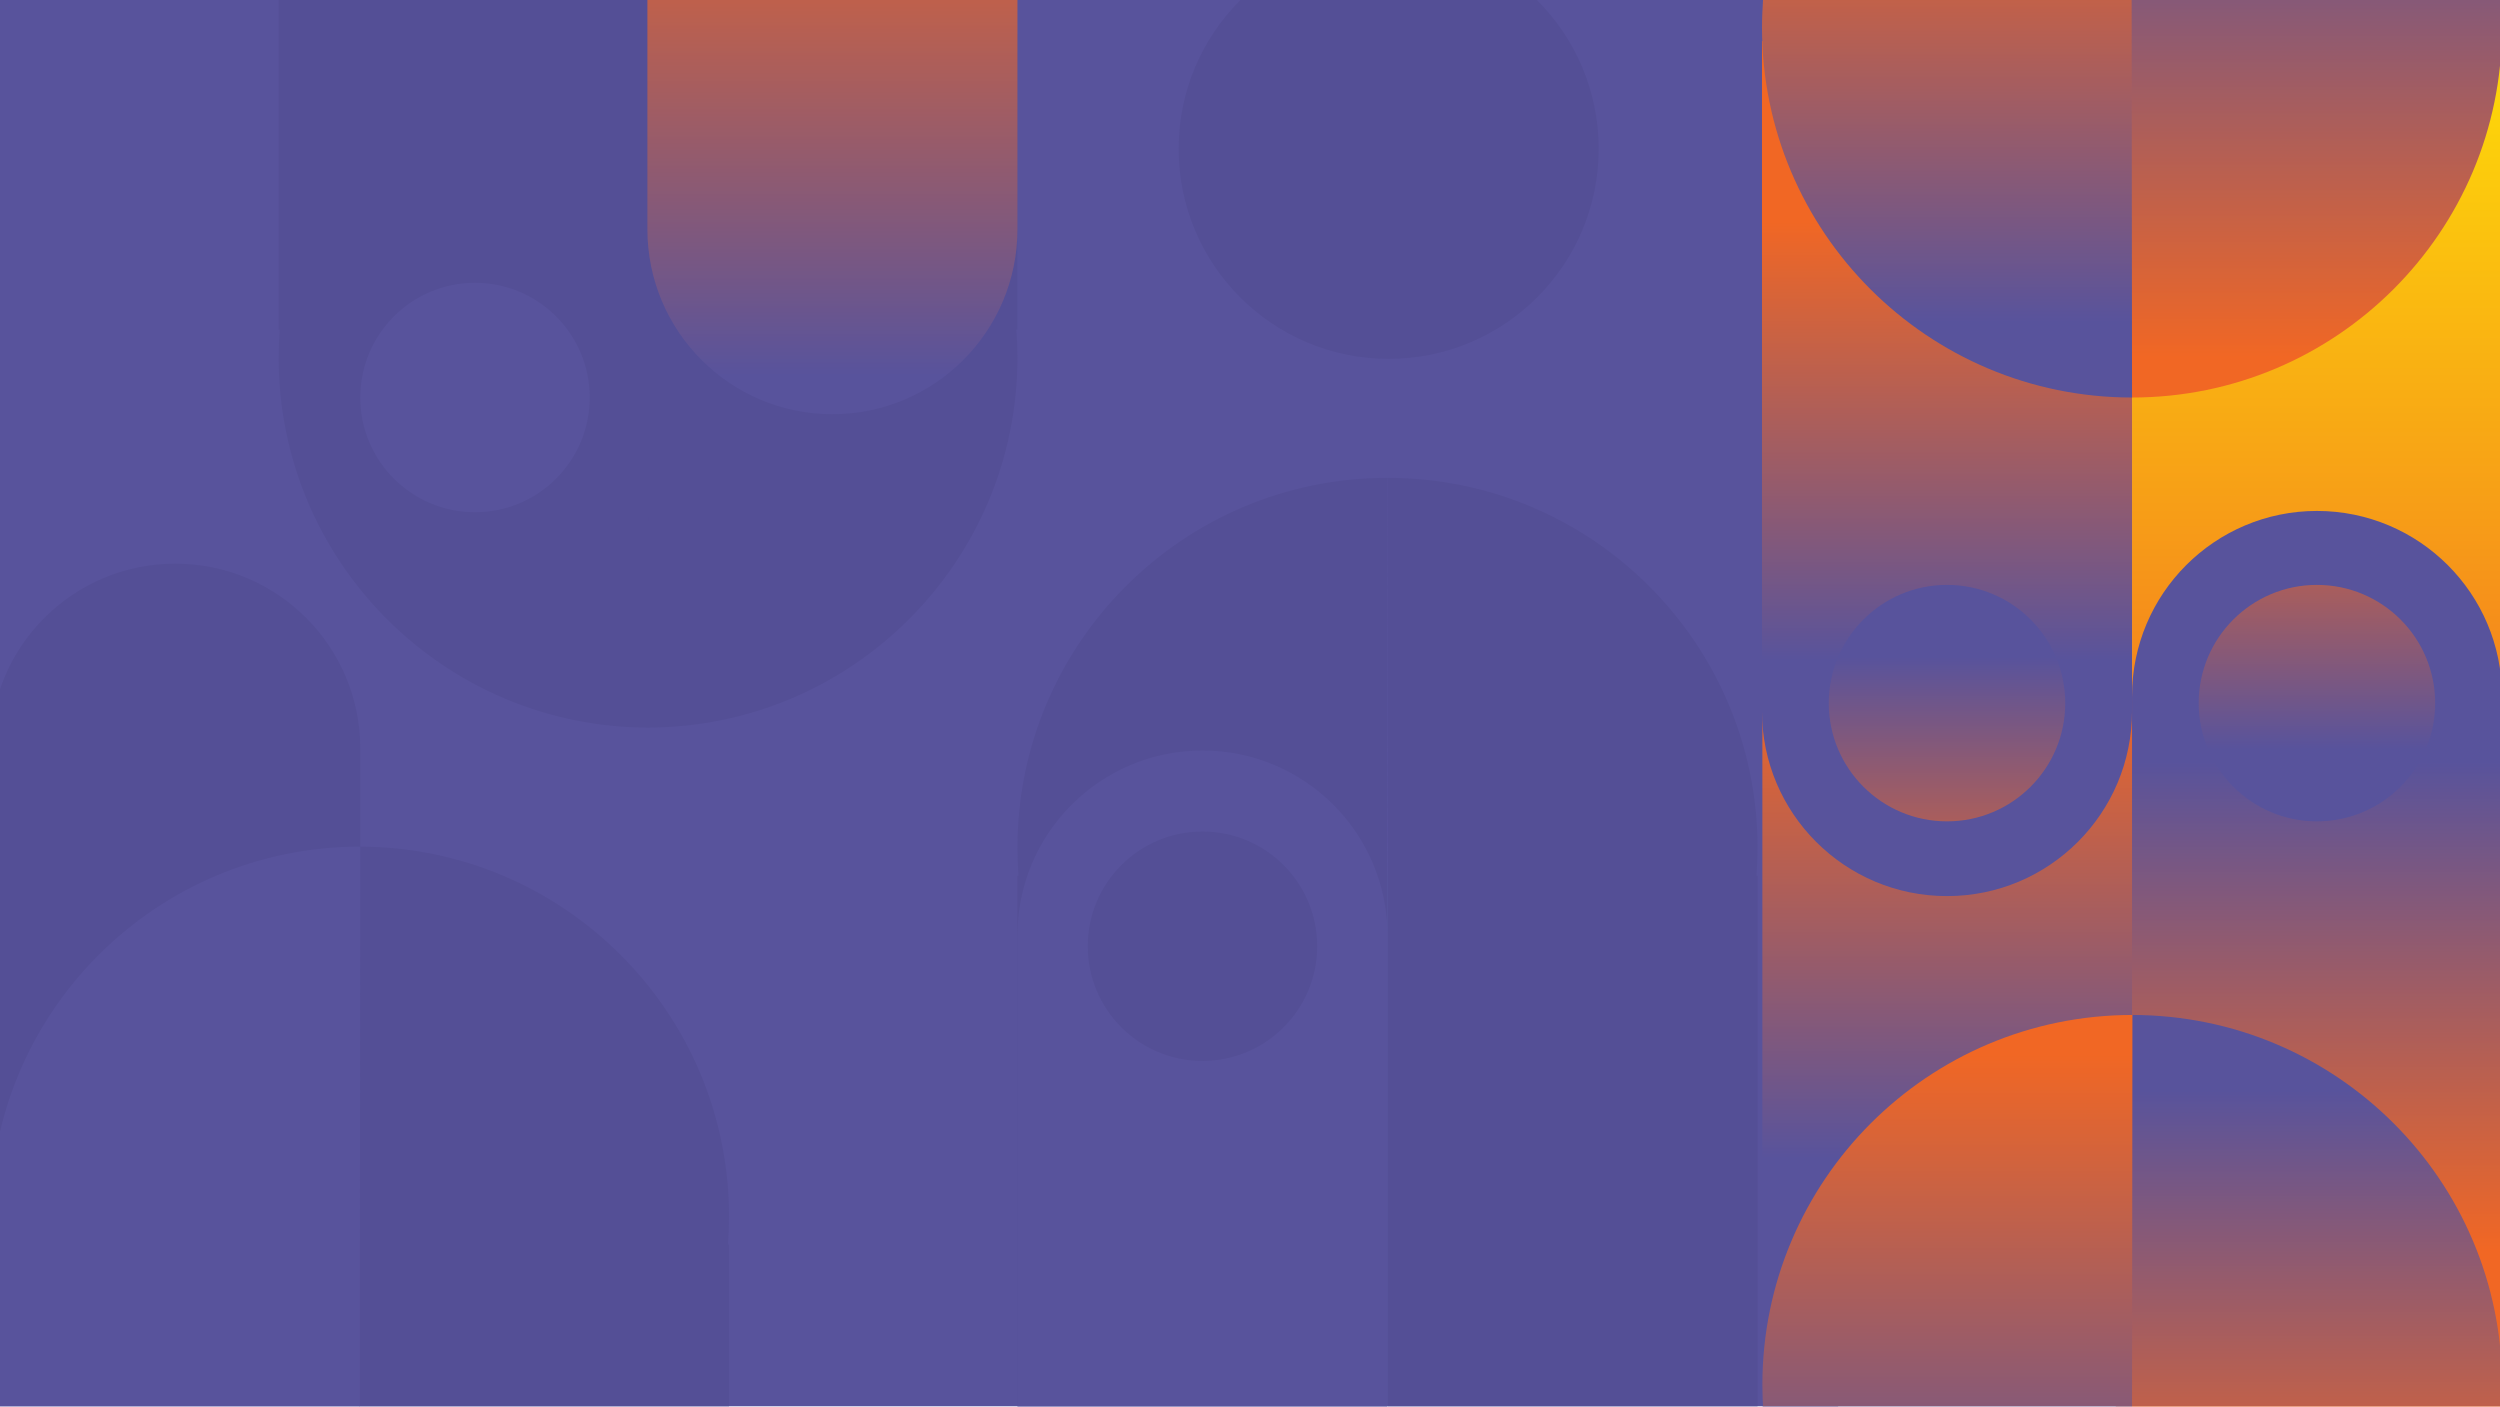
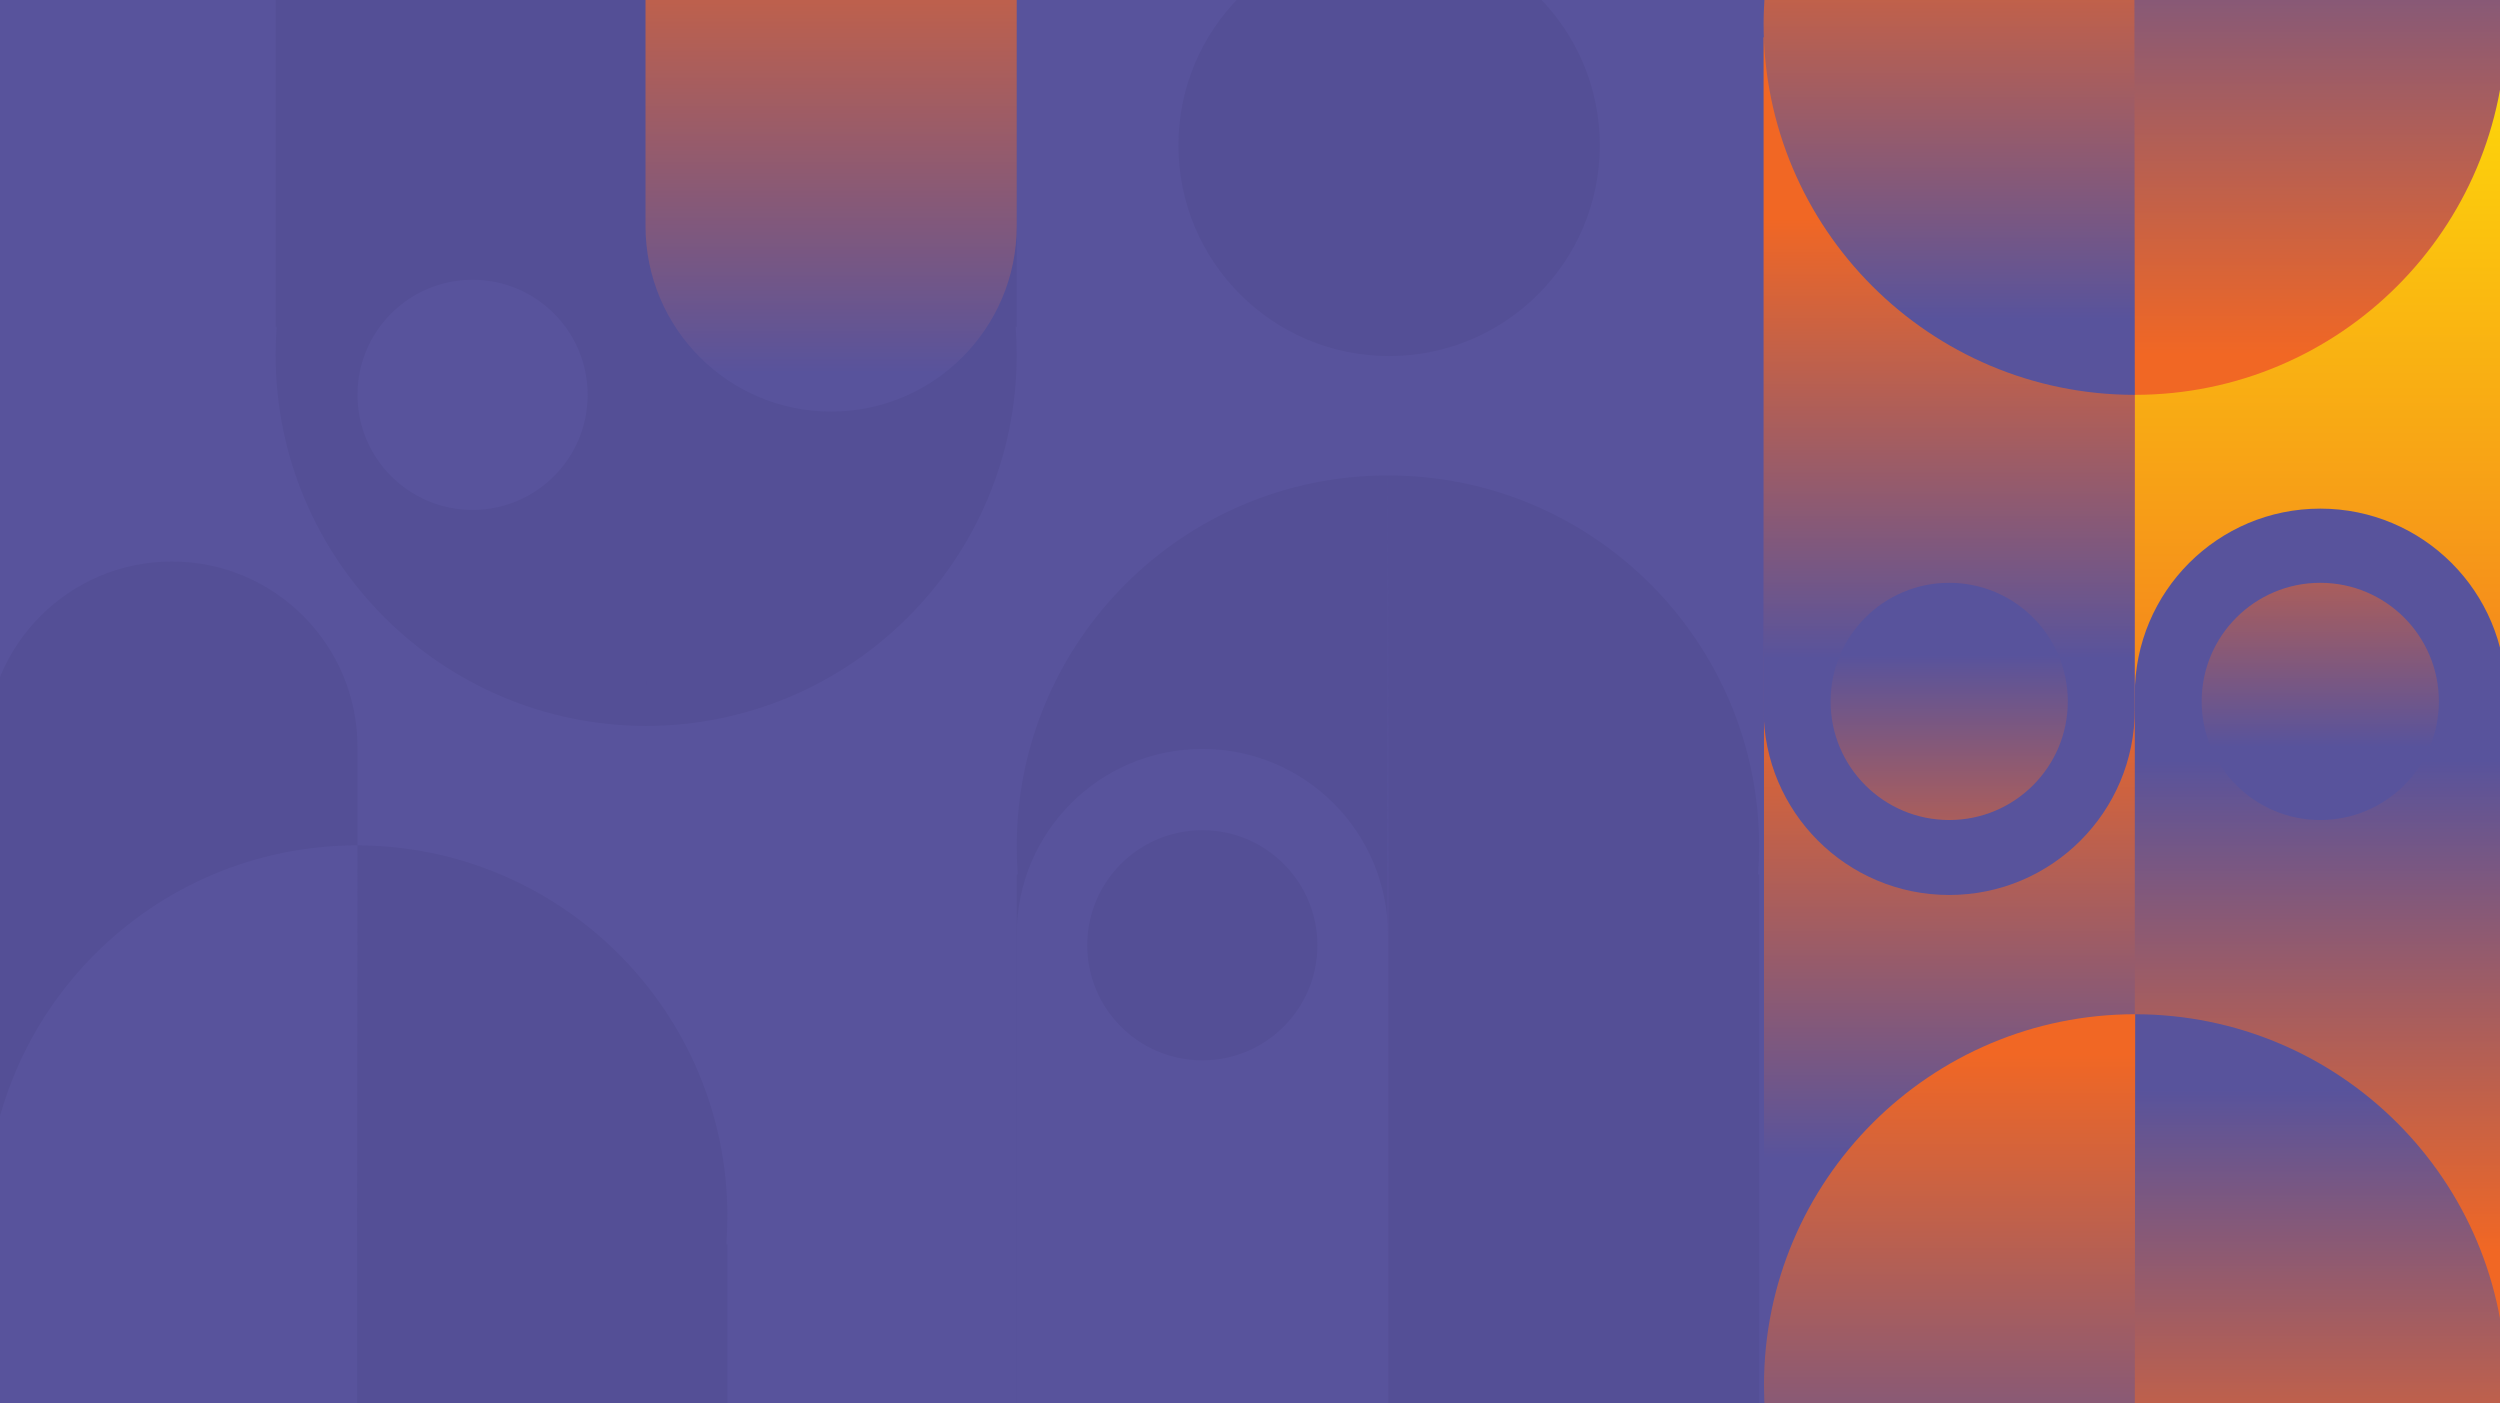
- <svg xmlns="http://www.w3.org/2000/svg" xmlns:xlink="http://www.w3.org/1999/xlink" version="1.1" id="Layer_1" x="0px" y="0px" viewBox="0 0 1920 1080" style="enable-background:new 0 0 1920 1080;" xml:space="preserve">
+ <svg xmlns="http://www.w3.org/2000/svg" xmlns:xlink="http://www.w3.org/1999/xlink" version="1.1" id="Layer_1" x="0px" y="0px" viewBox="0 0 1914 1074" style="enable-background:new 0 0 1914 1074;" xml:space="preserve">
  <style type="text/css">
	.st0{clip-path:url(#SVGID_2_);}
	.st1{fill:url(#SVGID_3_);}
	.st2{fill:url(#SVGID_4_);}
	.st3{fill:#58539C;}
	.st4{fill:url(#SVGID_5_);}
	.st5{fill:url(#SVGID_6_);}
	.st6{fill:url(#SVGID_7_);}
	.st7{fill:url(#SVGID_8_);}
	.st8{fill:url(#SVGID_9_);}
	.st9{fill:url(#SVGID_10_);}
	.st10{fill:#544F96;}
	.st11{fill:url(#SVGID_11_);}
	.st12{fill:url(#SVGID_12_);}
	.st13{fill:url(#SVGID_13_);}
</style>
  <g>
-     <defs>
-       <rect id="SVGID_1_" width="1920" height="1080" />
-     </defs>
-     <clipPath id="SVGID_2_">
-       <use xlink:href="#SVGID_1_" style="overflow:visible;" />
-     </clipPath>
-     <g class="st0">
-       <linearGradient id="SVGID_3_" gradientUnits="userSpaceOnUse" x1="1779.45" y1="77.114" x2="1779.45" y2="707.726">
-         <stop offset="0" style="stop-color:#FDD40A" />
-         <stop offset="1" style="stop-color:#F16724" />
-       </linearGradient>
-       <rect x="1637.4" y="1" class="st1" width="284.1" height="1080.4" />
-       <linearGradient id="SVGID_4_" gradientUnits="userSpaceOnUse" x1="1776.45" y1="585.091" x2="1776.45" y2="960.521">
-         <stop offset="0" style="stop-color:#58539C" />
-         <stop offset="1" style="stop-color:#F16724" />
-       </linearGradient>
-       <path class="st2" d="M1779.4,392.4L1779.4,392.4c78.5,0,142.1,63.6,142.1,142V1085h-284.1l-6-386.5l6-164    C1637.4,456,1701,392.4,1779.4,392.4z" />
-       <rect x="-7.5" y="-0.2" class="st3" width="1419.2" height="1081.6" />
-       <linearGradient id="SVGID_5_" gradientUnits="userSpaceOnUse" x1="1495.45" y1="890.025" x2="1495.45" y2="522.657">
-         <stop offset="0" style="stop-color:#58539C" />
-         <stop offset="1" style="stop-color:#F16724" />
-       </linearGradient>
-       <rect x="1353.5" y="164.8" class="st4" width="283.9" height="916.6" />
-       <linearGradient id="SVGID_6_" gradientUnits="userSpaceOnUse" x1="1495.3" y1="507.38" x2="1495.3" y2="170.464">
-         <stop offset="0" style="stop-color:#58539C" />
-         <stop offset="1" style="stop-color:#F16724" />
-       </linearGradient>
-       <path class="st5" d="M1353.2,31.6l284.2,1.2v513.3c0,78.5-63.6,142.1-142.1,142.1l0,0c-78.5,0-142.1-63.6-142.1-142.1V31.6z" />
-       <linearGradient id="SVGID_7_" gradientUnits="userSpaceOnUse" x1="1773.15" y1="837.459" x2="1773.15" y2="1196.076">
-         <stop offset="0" style="stop-color:#58539C" />
-         <stop offset="1" style="stop-color:#F16724" />
-       </linearGradient>
-       <path class="st6" d="M1624.7,1085h296.1c0.4-7.1,0.8-14.2,0.8-21.4c0-156.8-127.2-284.1-284.2-284.1" />
-       <linearGradient id="SVGID_8_" gradientUnits="userSpaceOnUse" x1="1525.2" y1="359.746" x2="1525.2" y2="-36.048" gradientTransform="matrix(-1 0 0 -1 3300.75 238.8171)">
-         <stop offset="0" style="stop-color:#58539C" />
-         <stop offset="1" style="stop-color:#F16724" />
-       </linearGradient>
-       <path class="st7" d="M1637.3,305.3c157,0,284.2-127.3,284.2-284.1c0-7.2-0.3-14.3-0.8-21.4h-291.1" />
-       <linearGradient id="SVGID_9_" gradientUnits="userSpaceOnUse" x1="1779.4" y1="433.439" x2="1779.4" y2="669.625" gradientTransform="matrix(1 0 0 -1 0 1008.718)">
-         <stop offset="0" style="stop-color:#58539C" />
-         <stop offset="1" style="stop-color:#F16724" />
-       </linearGradient>
-       <circle class="st8" cx="1779.4" cy="540" r="90.8" />
-       <linearGradient id="SVGID_10_" gradientUnits="userSpaceOnUse" x1="1495.3" y1="504.72" x2="1495.3" y2="740.907">
-         <stop offset="0" style="stop-color:#58539C" />
-         <stop offset="1" style="stop-color:#F16724" />
-       </linearGradient>
-       <circle class="st9" cx="1495.3" cy="540" r="90.8" />
-       <path class="st10" d="M781.4,651.1c0,7.2,0.3,14.3,0.8,21.4h-0.8v420.6h283.9V672.5l0.3-305.5C908.6,367,781.4,494.3,781.4,651.1z    " />
-       <path class="st10" d="M1349.8,651.1c0,7.2-0.3,14.3-0.8,21.4h0.8v420.6h-283.9V672.5l-0.3-305.5    C1222.7,367,1349.8,494.3,1349.8,651.1z" />
-       <path class="st10" d="M497.2,558.8l0.3-305.5V26.2h283.9v227h-0.8c0.5,7.1,0.8,14.2,0.8,21.4C781.4,431.5,654.2,558.7,497.2,558.8    z" />
-       <path class="st10" d="M498.1,558.8l-0.3-305.5V-16H214v269.2h0.8c-0.5,7.1-0.8,14.2-0.8,21.4C214,431.5,341.1,558.7,498.1,558.8z" />
-       <circle class="st10" cx="1066.5" cy="114.3" r="161.3" />
-       <path class="st3" d="M781.4,718.5c0-78.5,63.6-142.1,142.1-142.1l0,0c78.5,0,142.1,63.6,142.1,142.1v373.4l-284.2,1.2L781.4,718.5    L781.4,718.5z" />
-       <path class="st10" d="M559.9,934.3c0,7.2-0.3,14.3-0.8,21.4h0.8v137.4H276V955.7l-0.3-305.5C432.7,650.2,559.9,777.4,559.9,934.3z    " />
-       <path class="st10" d="M-7.5,575c0-78.5,63.6-142.1,142.1-142.1l0,0c78.5,0,142.1,63.6,142.1,142.1v407.6l-284.2,1.3V575z" />
-       <path class="st3" d="M-7.5,934.3c0,7.2,0.3,14.3,0.8,21.4h-0.8v137.4h283.9V955.7l0.3-305.5C119.7,650.2-7.5,777.4-7.5,934.3z" />
-       <circle class="st10" cx="923.5" cy="726.7" r="88.1" />
-       <circle class="st3" cx="364.8" cy="305.3" r="88.1" />
-       <linearGradient id="SVGID_11_" gradientUnits="userSpaceOnUse" x1="1495.6" y1="1205.749" x2="1495.6" y2="809.956">
-         <stop offset="0" style="stop-color:#58539C" />
-         <stop offset="1" style="stop-color:#F16724" />
-       </linearGradient>
-       <path class="st11" d="M1637.7,779.5c-157,0-284.2,127.3-284.2,284.1c0,7.2,0.3,14.3,0.8,21.4h283.1" />
-       <linearGradient id="SVGID_12_" gradientUnits="userSpaceOnUse" x1="1805.45" y1="-95.721" x2="1805.45" y2="262.895" gradientTransform="matrix(-1 0 0 -1 3300.75 151.6406)">
-         <stop offset="0" style="stop-color:#58539C" />
-         <stop offset="1" style="stop-color:#F16724" />
-       </linearGradient>
-       <path class="st12" d="M1637.1-0.2H1354c-0.4,7.1-0.8,14.2-0.8,21.4c0,156.8,127.2,284.1,284.2,284.1" />
-       <linearGradient id="SVGID_13_" gradientUnits="userSpaceOnUse" x1="639.3" y1="791.345" x2="639.3" y2="1222.112" gradientTransform="matrix(1 0 0 -1 0 1080)">
-         <stop offset="0" style="stop-color:#58539C" />
-         <stop offset="1" style="stop-color:#F16724" />
-       </linearGradient>
-       <path class="st13" d="M497.2-67.2L781.4-66v242c0,78.5-63.6,142.1-142.1,142.1l0,0c-78.5,0-142.1-63.6-142.1-142.1L497.2-67.2    L497.2-67.2z" />
+     <g>
+       <defs>
+         <rect id="SVGID_1_" x="-3" y="-3" width="1920" height="1080" />
+       </defs>
+       <clipPath id="SVGID_2_">
+         <use xlink:href="#SVGID_1_" style="overflow:visible;" />
+       </clipPath>
+       <g class="st0">
+         <linearGradient id="SVGID_3_" gradientUnits="userSpaceOnUse" x1="1776.45" y1="999.886" x2="1776.45" y2="369.274" gradientTransform="matrix(1 0 0 -1 0 1074)">
+           <stop offset="0" style="stop-color:#FDD40A" />
+           <stop offset="1" style="stop-color:#F16724" />
+         </linearGradient>
+         <rect x="1634.4" y="-2" class="st1" width="284.1" height="1080.4" />
+         <linearGradient id="SVGID_4_" gradientUnits="userSpaceOnUse" x1="1773.45" y1="491.909" x2="1773.45" y2="116.479" gradientTransform="matrix(1 0 0 -1 0 1074)">
+           <stop offset="0" style="stop-color:#58539C" />
+           <stop offset="1" style="stop-color:#F16724" />
+         </linearGradient>
+         <path class="st2" d="M1776.4,389.4L1776.4,389.4c78.5,0,142.1,63.6,142.1,142V1082h-284.1l-6-386.5l6-164     C1634.4,453,1698,389.4,1776.4,389.4z" />
+         <rect x="-10.5" y="-3.2" class="st3" width="1419.2" height="1081.6" />
+         <linearGradient id="SVGID_5_" gradientUnits="userSpaceOnUse" x1="1492.45" y1="186.975" x2="1492.45" y2="554.343" gradientTransform="matrix(1 0 0 -1 0 1074)">
+           <stop offset="0" style="stop-color:#58539C" />
+           <stop offset="1" style="stop-color:#F16724" />
+         </linearGradient>
+         <rect x="1350.5" y="161.8" class="st4" width="283.9" height="916.6" />
+         <linearGradient id="SVGID_6_" gradientUnits="userSpaceOnUse" x1="1492.3" y1="569.62" x2="1492.3" y2="906.536" gradientTransform="matrix(1 0 0 -1 0 1074)">
+           <stop offset="0" style="stop-color:#58539C" />
+           <stop offset="1" style="stop-color:#F16724" />
+         </linearGradient>
+         <path class="st5" d="M1350.2,28.6l284.2,1.2v513.3c0,78.5-63.6,142.1-142.1,142.1l0,0c-78.5,0-142.1-63.6-142.1-142.1V28.6z" />
+         <linearGradient id="SVGID_7_" gradientUnits="userSpaceOnUse" x1="1770.15" y1="239.541" x2="1770.15" y2="-119.076" gradientTransform="matrix(1 0 0 -1 0 1074)">
+           <stop offset="0" style="stop-color:#58539C" />
+           <stop offset="1" style="stop-color:#F16724" />
+         </linearGradient>
+         <path class="st6" d="M1621.7,1082h296.1c0.4-7.1,0.8-14.2,0.8-21.4c0-156.8-127.2-284.1-284.2-284.1" />
+         <linearGradient id="SVGID_8_" gradientUnits="userSpaceOnUse" x1="3392.2" y1="-312.746" x2="3392.2" y2="83.048" gradientTransform="matrix(-1 0 0 1 5164.75 188.8171)">
+           <stop offset="0" style="stop-color:#58539C" />
+           <stop offset="1" style="stop-color:#F16724" />
+         </linearGradient>
+         <path class="st7" d="M1634.3,302.3c157,0,284.2-127.3,284.2-284.1c0-7.2-0.3-14.3-0.8-21.4h-291.1" />
+         <linearGradient id="SVGID_9_" gradientUnits="userSpaceOnUse" x1="1776.4" y1="-386.439" x2="1776.4" y2="-622.625" gradientTransform="matrix(1 0 0 1 0 958.7183)">
+           <stop offset="0" style="stop-color:#58539C" />
+           <stop offset="1" style="stop-color:#F16724" />
+         </linearGradient>
+         <circle class="st8" cx="1776.4" cy="537" r="90.8" />
+         <linearGradient id="SVGID_10_" gradientUnits="userSpaceOnUse" x1="1492.3" y1="572.28" x2="1492.3" y2="336.093" gradientTransform="matrix(1 0 0 -1 0 1074)">
+           <stop offset="0" style="stop-color:#58539C" />
+           <stop offset="1" style="stop-color:#F16724" />
+         </linearGradient>
+         <circle class="st9" cx="1492.3" cy="537" r="90.8" />
+         <path class="st10" d="M778.4,648.1c0,7.2,0.3,14.3,0.8,21.4h-0.8v420.6h283.9V669.5l0.3-305.5C905.6,364,778.4,491.3,778.4,648.1     z" />
+         <path class="st10" d="M1346.8,648.1c0,7.2-0.3,14.3-0.8,21.4h0.8v420.6h-283.9V669.5l-0.3-305.5     C1219.7,364,1346.8,491.3,1346.8,648.1z" />
+         <path class="st10" d="M494.2,555.8l0.3-305.5V23.2h283.9v227h-0.8c0.5,7.1,0.8,14.2,0.8,21.4     C778.4,428.5,651.2,555.7,494.2,555.8z" />
+         <path class="st10" d="M495.1,555.8l-0.3-305.5V-19H211v269.2h0.8c-0.5,7.1-0.8,14.2-0.8,21.4C211,428.5,338.1,555.7,495.1,555.8z     " />
+         <circle class="st10" cx="1063.5" cy="111.3" r="161.3" />
+         <path class="st3" d="M778.4,715.5c0-78.5,63.6-142.1,142.1-142.1l0,0c78.5,0,142.1,63.6,142.1,142.1v373.4l-284.2,1.2     L778.4,715.5L778.4,715.5z" />
+         <path class="st10" d="M556.9,931.3c0,7.2-0.3,14.3-0.8,21.4h0.8v137.4H273V952.7l-0.3-305.5C429.7,647.2,556.9,774.4,556.9,931.3     z" />
+         <path class="st10" d="M-10.5,572c0-78.5,63.6-142.1,142.1-142.1l0,0c78.5,0,142.1,63.6,142.1,142.1v407.6l-284.2,1.3V572z" />
+         <path class="st3" d="M-10.5,931.3c0,7.2,0.3,14.3,0.8,21.4h-0.8v137.4h283.9V952.7l0.3-305.5C116.7,647.2-10.5,774.4-10.5,931.3z     " />
+         <circle class="st10" cx="920.5" cy="723.7" r="88.1" />
+         <circle class="st3" cx="361.8" cy="302.3" r="88.1" />
+         <linearGradient id="SVGID_11_" gradientUnits="userSpaceOnUse" x1="1492.6" y1="-128.75" x2="1492.6" y2="267.044" gradientTransform="matrix(1 0 0 -1 0 1074)">
+           <stop offset="0" style="stop-color:#58539C" />
+           <stop offset="1" style="stop-color:#F16724" />
+         </linearGradient>
+         <path class="st11" d="M1634.7,776.5c-157,0-284.2,127.3-284.2,284.1c0,7.2,0.3,14.3,0.8,21.4h283.1" />
+         <linearGradient id="SVGID_12_" gradientUnits="userSpaceOnUse" x1="3672.45" y1="142.721" x2="3672.45" y2="-215.895" gradientTransform="matrix(-1 0 0 1 5164.75 101.6406)">
+           <stop offset="0" style="stop-color:#58539C" />
+           <stop offset="1" style="stop-color:#F16724" />
+         </linearGradient>
+         <path class="st12" d="M1634.1-3.2H1351c-0.4,7.1-0.8,14.2-0.8,21.4c0,156.8,127.2,284.1,284.2,284.1" />
+         <linearGradient id="SVGID_13_" gradientUnits="userSpaceOnUse" x1="636.3" y1="-744.345" x2="636.3" y2="-1175.112" gradientTransform="matrix(1 0 0 1 0 1030)">
+           <stop offset="0" style="stop-color:#58539C" />
+           <stop offset="1" style="stop-color:#F16724" />
+         </linearGradient>
+         <path class="st13" d="M494.2-70.2L778.4-69v242c0,78.5-63.6,142.1-142.1,142.1l0,0c-78.5,0-142.1-63.6-142.1-142.1L494.2-70.2     L494.2-70.2z" />
+       </g>
    </g>
  </g>
</svg>
